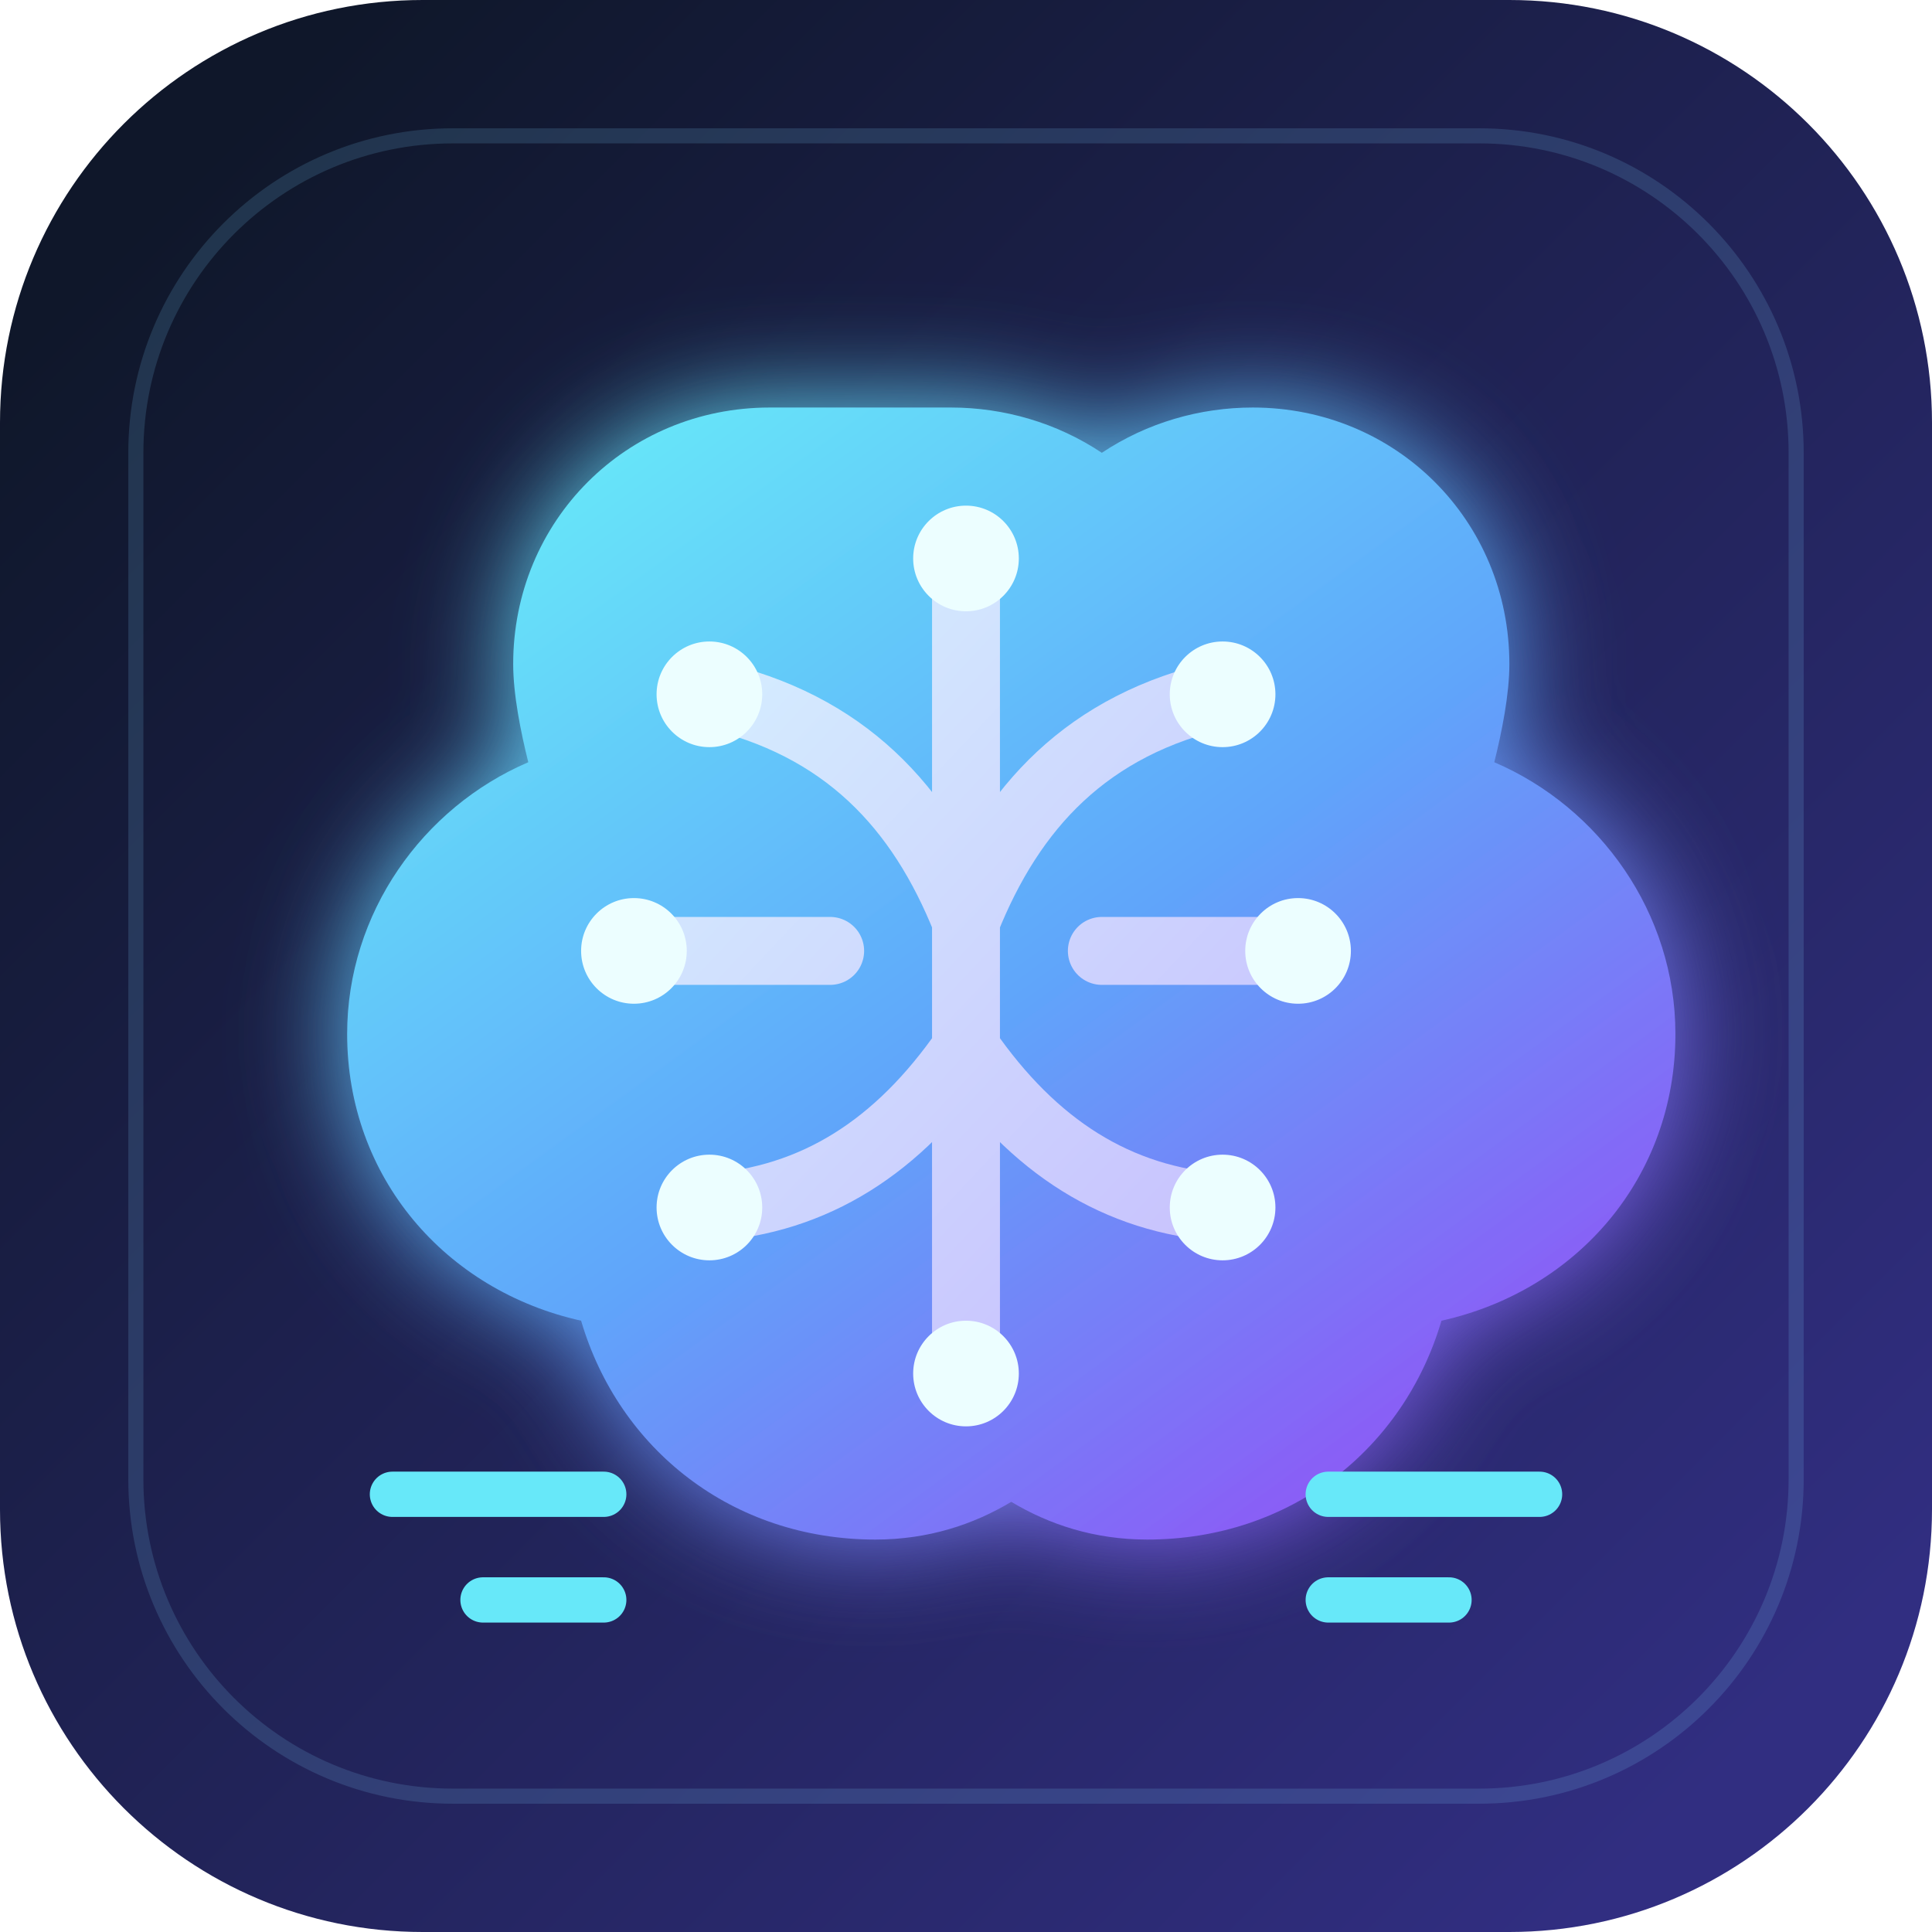
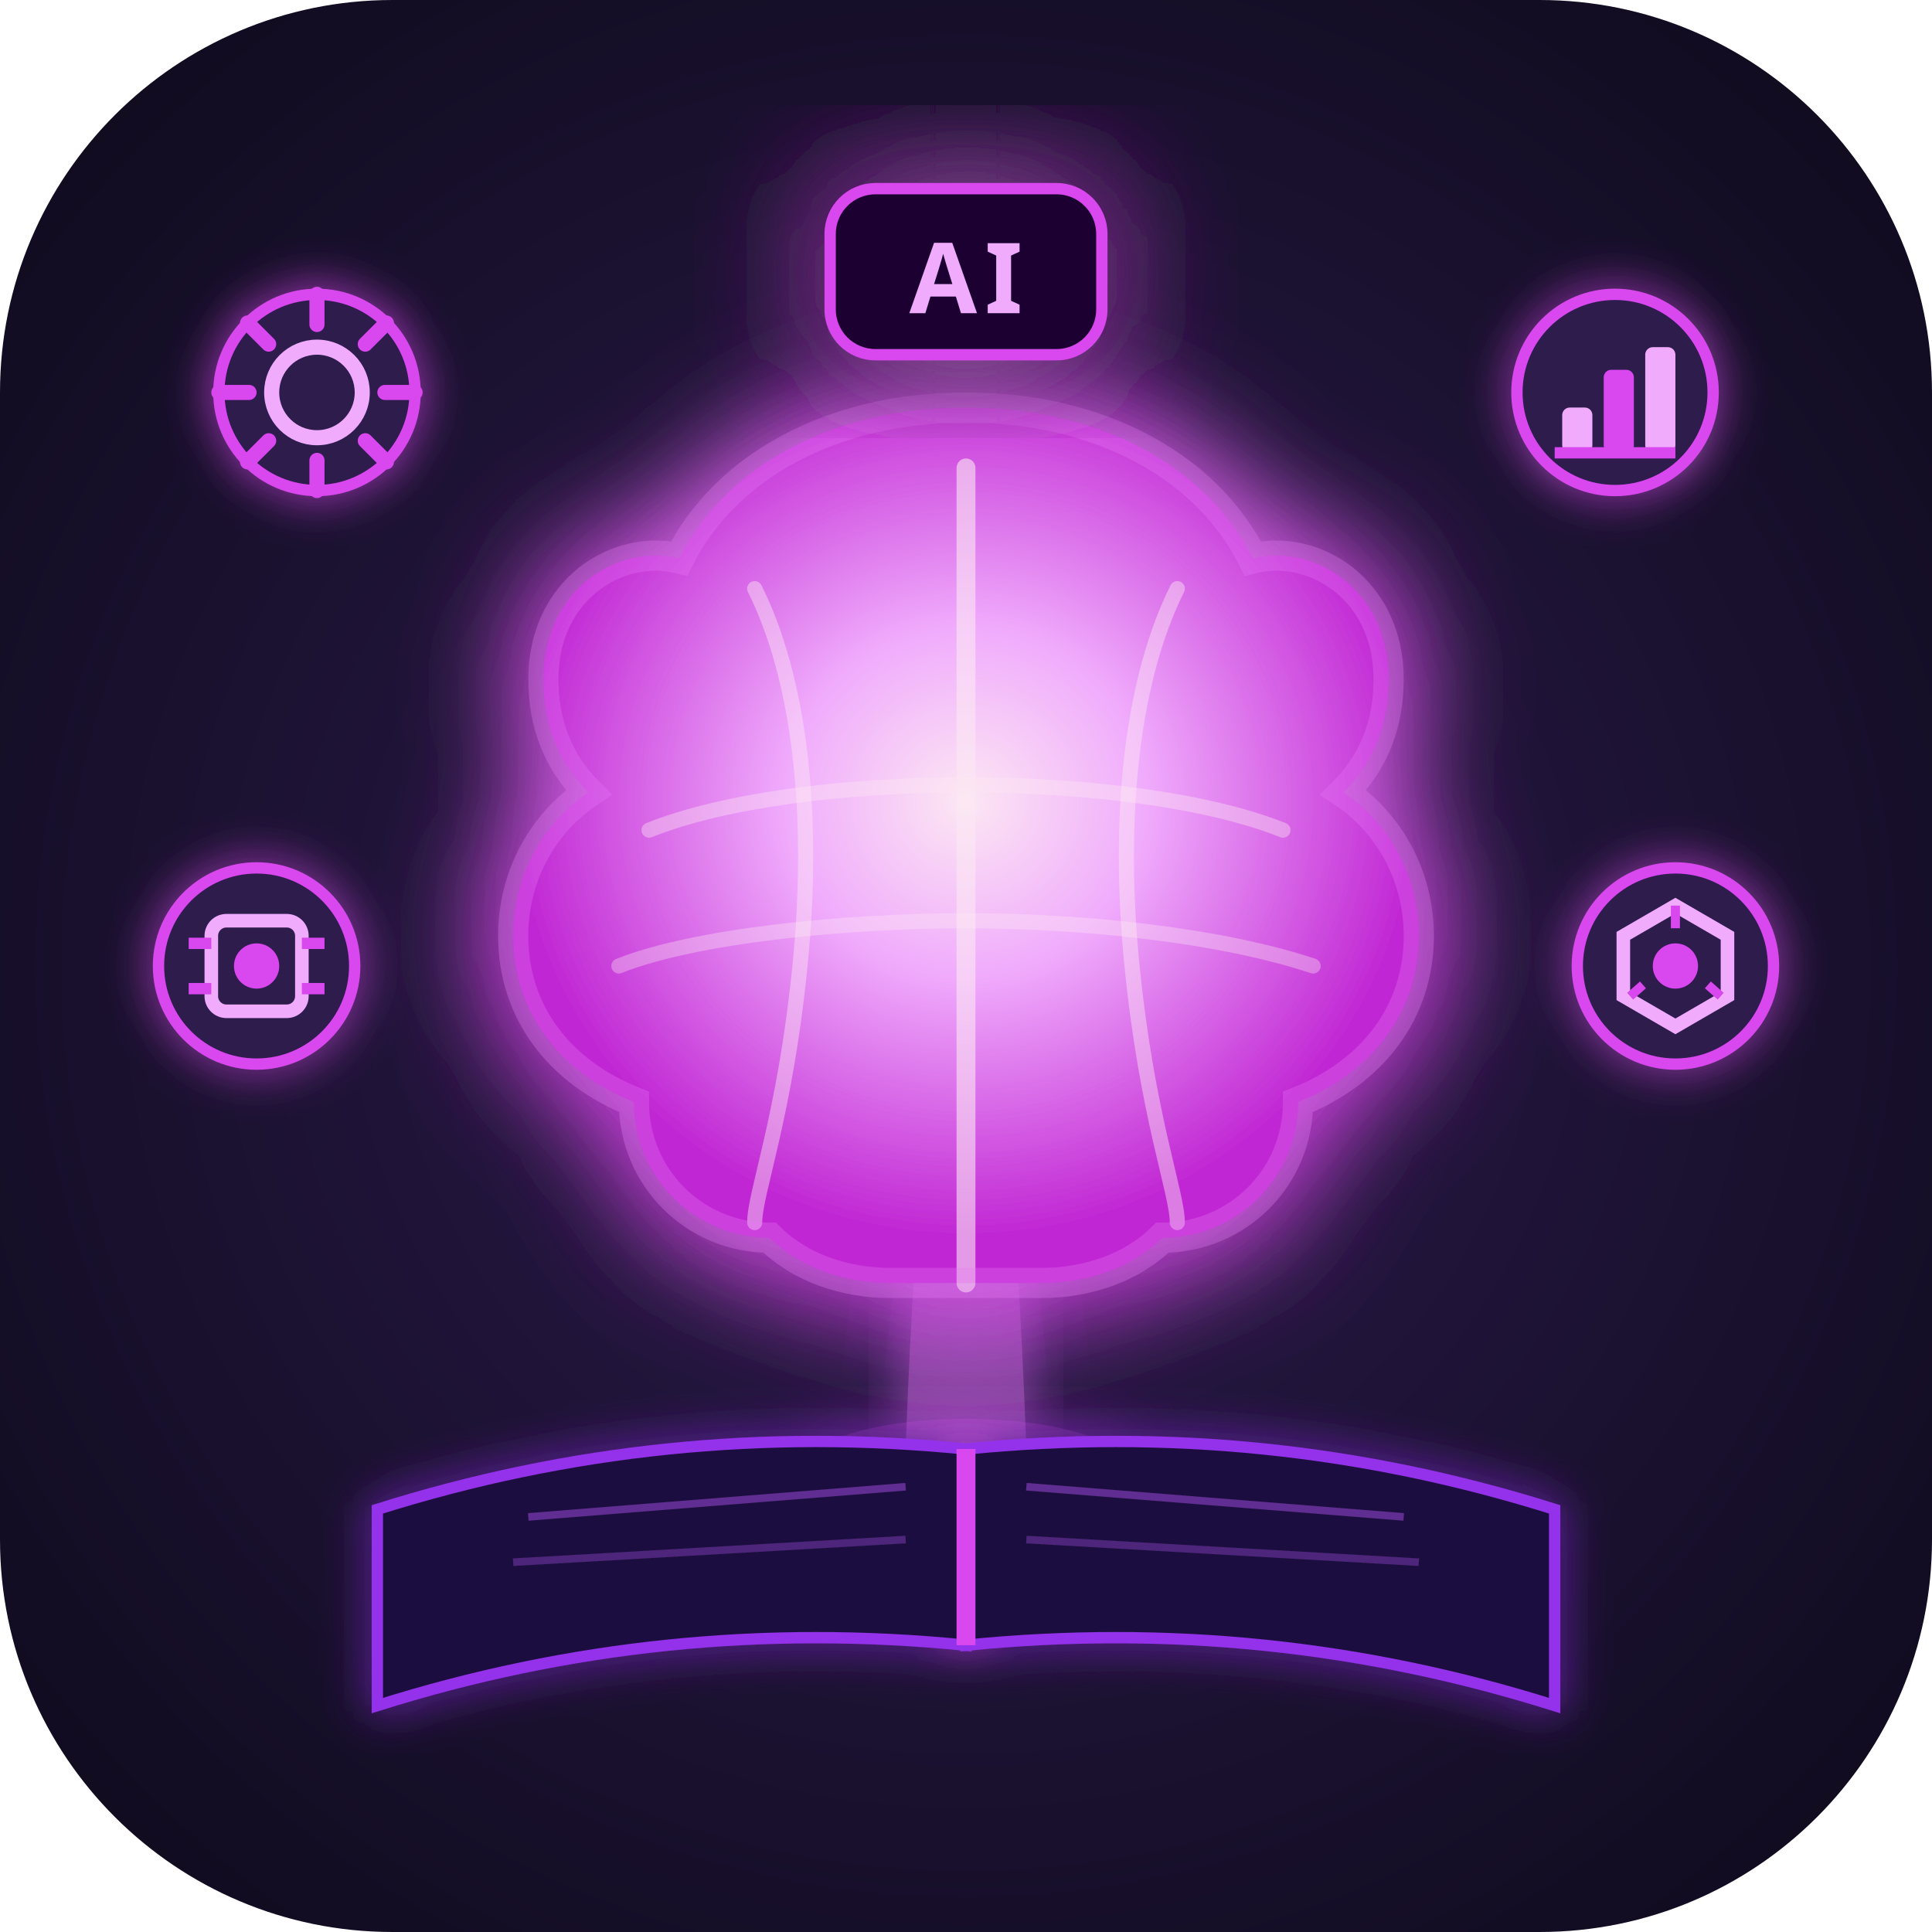
- <svg xmlns="http://www.w3.org/2000/svg" viewBox="0 0 256 256" role="img" aria-label="Digital brain icon">
+ <svg xmlns="http://www.w3.org/2000/svg" viewBox="0 0 256 256" role="img" aria-label="AI brain with book icon">
  <defs>
-     <linearGradient id="bg" x1="24" x2="232" y1="24" y2="232" gradientUnits="userSpaceOnUse">
-       <stop stop-color="#0f172a" />
-       <stop offset="1" stop-color="#312e81" />
-     </linearGradient>
-     <linearGradient id="brain" x1="78" x2="180" y1="56" y2="196" gradientUnits="userSpaceOnUse">
-       <stop stop-color="#67e8f9" />
-       <stop offset=".55" stop-color="#60a5fa" />
-       <stop offset="1" stop-color="#8b5cf6" />
-     </linearGradient>
-     <linearGradient id="trace" x1="70" x2="187" y1="72" y2="182" gradientUnits="userSpaceOnUse">
-       <stop stop-color="#d8f9ff" />
-       <stop offset="1" stop-color="#c4b5fd" />
-     </linearGradient>
-     <filter id="glow" x="-20%" y="-20%" width="140%" height="140%">
-       <feGaussianBlur stdDeviation="7" result="blur" />
+     <radialGradient id="bgGrad" cx="50%" cy="50%" r="70%">
+       <stop offset="0%" stop-color="#2d1b4e" />
+       <stop offset="100%" stop-color="#0d0a1a" />
+     </radialGradient>
+     <radialGradient id="brainGlow" cx="50%" cy="40%" r="55%">
+       <stop offset="0%" stop-color="#ff6fff" stop-opacity="1" />
+       <stop offset="50%" stop-color="#c026d3" stop-opacity="1" />
+       <stop offset="100%" stop-color="#7e22ce" stop-opacity="1" />
+     </radialGradient>
+     <radialGradient id="smokeGrad" cx="50%" cy="0%" r="100%">
+       <stop offset="0%" stop-color="#d946ef" stop-opacity="0.9" />
+       <stop offset="60%" stop-color="#a21caf" stop-opacity="0.5" />
+       <stop offset="100%" stop-color="#7e22ce" stop-opacity="0" />
+     </radialGradient>
+     <radialGradient id="brainCore" cx="50%" cy="45%" r="50%">
+       <stop offset="0%" stop-color="#fce7f3" />
+       <stop offset="40%" stop-color="#f0abfc" />
+       <stop offset="100%" stop-color="#c026d3" />
+     </radialGradient>
+     <filter id="glowFilter" x="-30%" y="-30%" width="160%" height="160%">
+       <feGaussianBlur stdDeviation="4" result="blur" />
+       <feMerge>
+         <feMergeNode in="blur" />
+         <feMergeNode in="SourceGraphic" />
+       </feMerge>
+     </filter>
+     <filter id="strongGlow" x="-50%" y="-50%" width="200%" height="200%">
+       <feGaussianBlur stdDeviation="8" result="blur" />
+       <feMerge>
+         <feMergeNode in="blur" />
+         <feMergeNode in="blur" />
+         <feMergeNode in="SourceGraphic" />
+       </feMerge>
+     </filter>
+     <filter id="softGlow" x="-40%" y="-40%" width="180%" height="180%">
+       <feGaussianBlur stdDeviation="3" result="blur" />
      <feMerge>
        <feMergeNode in="blur" />
        <feMergeNode in="SourceGraphic" />
      </feMerge>
    </filter>
  </defs>
-   <rect width="256" height="256" rx="56" fill="url(#bg)" />
-   <rect x="18" y="18" width="220" height="220" rx="42" fill="none" stroke="#7dd3fc" stroke-opacity=".16" stroke-width="2" />
-   <g filter="url(#glow)">
-     <path fill="url(#brain)" d="M102 54c-19 0-34 15-34 34 0 4 1 9 2 13-14 6-24 20-24 36 0 19 13 34 31 38 5 17 20 29 39 29 7 0 13-2 18-5 5 3 11 5 18 5 19 0 34-12 39-29 18-4 31-19 31-38 0-16-10-30-24-36 1-4 2-9 2-13 0-19-15-34-34-34-7 0-14 2-20 6-6-4-13-6-20-6Z" />
-     <path d="M128 74v108M94 92c18 4 28 15 34 30M162 92c-18 4-28 15-34 30M84 126h26M146 126h26M94 160c14-1 25-8 34-21M162 160c-14-1-25-8-34-21" fill="none" stroke="url(#trace)" stroke-linecap="round" stroke-width="9" />
-     <g fill="#ecfeff">
-       <circle cx="128" cy="74" r="7" />
-       <circle cx="94" cy="92" r="7" />
-       <circle cx="162" cy="92" r="7" />
-       <circle cx="84" cy="126" r="7" />
-       <circle cx="172" cy="126" r="7" />
-       <circle cx="94" cy="160" r="7" />
-       <circle cx="162" cy="160" r="7" />
-       <circle cx="128" cy="182" r="7" />
+   <rect width="256" height="256" rx="52" fill="url(#bgGrad)" />
+   <ellipse cx="128" cy="195" rx="22" ry="7" fill="#d946ef" opacity="0.35" filter="url(#glowFilter)" />
+   <path d="M110 195 Q114 160 118 130 Q122 100 128 88 Q134 100 138 130 Q142 160 146 195Z" fill="url(#smokeGrad)" opacity="0.6" />
+   <path d="M116 195 Q119 162 122 138 Q125 114 128 100 Q131 114 134 138 Q137 162 140 195Z" fill="url(#smokeGrad)" opacity="0.8" />
+   <path d="M120 192 Q121 165 123 145 Q126 118 128 105 Q130 118 133 145 Q135 165 136 192Z" fill="#e879f9" opacity="0.45" filter="url(#glowFilter)" />
+   <g filter="url(#softGlow)">
+     <path d="M50 200 Q88 188 128 192 L128 218 Q88 214 50 226 Z" fill="#1e1040" stroke="#9333ea" stroke-width="1.5" />
+     <path d="M128 192 Q168 188 206 200 L206 226 Q168 214 128 218 Z" fill="#1e1040" stroke="#9333ea" stroke-width="1.5" />
+     <line x1="128" y1="192" x2="128" y2="218" stroke="#d946ef" stroke-width="2.5" />
+     <line x1="70" y1="201" x2="120" y2="197" stroke="#7e3ab5" stroke-width="1" opacity="0.7" />
+     <line x1="68" y1="207" x2="120" y2="204" stroke="#7e3ab5" stroke-width="1" opacity="0.5" />
+     <line x1="136" y1="197" x2="186" y2="201" stroke="#7e3ab5" stroke-width="1" opacity="0.7" />
+     <line x1="136" y1="204" x2="188" y2="207" stroke="#7e3ab5" stroke-width="1" opacity="0.5" />
+   </g>
+   <g filter="url(#strongGlow)">
+     <path fill="url(#brainCore)" d="M128 54          C110 54 96 62 90 74          C82 72 72 78 72 90          C72 96 74 101 78 105          C72 109 68 116 68 124          C68 134 74 142 84 146          C84 156 92 164 102 164          C106 168 112 170 118 170          L128 170          L138 170          C144 170 150 168 154 164          C164 164 172 156 172 146          C182 142 188 134 188 124          C188 116 184 109 178 105          C182 101 184 96 184 90          C184 78 174 72 166 74          C160 62 146 54 128 54Z" />
+     <path d="M128 62 C128 80 128 110 128 170" fill="none" stroke="#fce7f3" stroke-width="2.5" stroke-linecap="round" opacity="0.6" />
+     <path d="M100 78 C106 90 108 108 106 128 C104 148 100 158 100 162" fill="none" stroke="#fce7f3" stroke-width="2" stroke-linecap="round" opacity="0.45" />
+     <path d="M156 78 C150 90 148 108 150 128 C152 148 156 158 156 162" fill="none" stroke="#fce7f3" stroke-width="2" stroke-linecap="round" opacity="0.45" />
+     <path d="M86 110 C96 106 112 104 128 104 C144 104 160 106 170 110" fill="none" stroke="#fce7f3" stroke-width="2" stroke-linecap="round" opacity="0.4" />
+     <path d="M82 128 C92 124 112 122 128 122 C144 122 162 124 174 128" fill="none" stroke="#fce7f3" stroke-width="2" stroke-linecap="round" opacity="0.35" />
+     <path fill="none" stroke="#e879f9" stroke-width="4" opacity="0.3" d="M128 54          C110 54 96 62 90 74          C82 72 72 78 72 90          C72 96 74 101 78 105          C72 109 68 116 68 124          C68 134 74 142 84 146          C84 156 92 164 102 164          C106 168 112 170 118 170          L128 170 L138 170          C144 170 150 168 154 164          C164 164 172 156 172 146          C182 142 188 134 188 124          C188 116 184 109 178 105          C182 101 184 96 184 90          C184 78 174 72 166 74          C160 62 146 54 128 54Z" />
+   </g>
+   <g filter="url(#softGlow)" transform="translate(42, 52)">
+     <circle cx="0" cy="0" r="13" fill="#2d1b4e" stroke="#d946ef" stroke-width="1.5" />
+     <circle cx="0" cy="0" r="6" fill="none" stroke="#f0abfc" stroke-width="2" />
+     <g stroke="#d946ef" stroke-width="2" stroke-linecap="round">
+       <line x1="0" y1="-13" x2="0" y2="-9" />
+       <line x1="0" y1="9" x2="0" y2="13" />
+       <line x1="-13" y1="0" x2="-9" y2="0" />
+       <line x1="9" y1="0" x2="13" y2="0" />
+       <line x1="-9.2" y1="-9.2" x2="-6.4" y2="-6.4" />
+       <line x1="6.4" y1="6.4" x2="9.2" y2="9.2" />
+       <line x1="9.2" y1="-9.2" x2="6.4" y2="-6.4" />
+       <line x1="-6.4" y1="6.4" x2="-9.2" y2="9.2" />
    </g>
  </g>
-   <g fill="none" stroke="#67e8f9" stroke-linecap="round" stroke-width="6">
-     <path d="M52 198h28" />
-     <path d="M176 198h28" />
-     <path d="M64 212h16" />
-     <path d="M176 212h16" />
+   <g filter="url(#softGlow)" transform="translate(214, 52)">
+     <circle cx="0" cy="0" r="13" fill="#2d1b4e" stroke="#d946ef" stroke-width="1.5" />
+     <rect x="-7" y="2" width="4" height="6" rx="1" fill="#f0abfc" />
+     <rect x="-1.5" y="-3" width="4" height="11" rx="1" fill="#d946ef" />
+     <rect x="4" y="-6" width="4" height="14" rx="1" fill="#f0abfc" />
+     <line x1="-8" y1="8" x2="8" y2="8" stroke="#d946ef" stroke-width="1.5" />
+   </g>
+   <g filter="url(#softGlow)" transform="translate(222, 128)">
+     <circle cx="0" cy="0" r="13" fill="#2d1b4e" stroke="#d946ef" stroke-width="1.5" />
+     <polygon points="0,-8 6.9,-4 6.9,4 0,8 -6.9,4 -6.9,-4" fill="none" stroke="#f0abfc" stroke-width="1.8" />
+     <circle cx="0" cy="0" r="3" fill="#d946ef" />
+     <line x1="0" y1="-5" x2="0" y2="-8" stroke="#d946ef" stroke-width="1.2" />
+     <line x1="4.3" y1="2.5" x2="6" y2="4" stroke="#d946ef" stroke-width="1.2" />
+     <line x1="-4.3" y1="2.5" x2="-6" y2="4" stroke="#d946ef" stroke-width="1.2" />
+   </g>
+   <g filter="url(#softGlow)" transform="translate(34, 128)">
+     <circle cx="0" cy="0" r="13" fill="#2d1b4e" stroke="#d946ef" stroke-width="1.5" />
+     <rect x="-6" y="-6" width="12" height="12" rx="2" fill="none" stroke="#f0abfc" stroke-width="1.8" />
+     <line x1="-9" y1="-3" x2="-6" y2="-3" stroke="#d946ef" stroke-width="1.5" />
+     <line x1="-9" y1="3" x2="-6" y2="3" stroke="#d946ef" stroke-width="1.5" />
+     <line x1="6" y1="-3" x2="9" y2="-3" stroke="#d946ef" stroke-width="1.5" />
+     <line x1="6" y1="3" x2="9" y2="3" stroke="#d946ef" stroke-width="1.5" />
+     <circle cx="0" cy="0" r="3" fill="#d946ef" />
+   </g>
+   <g filter="url(#strongGlow)" transform="translate(128, 36)">
+     <rect x="-18" y="-11" width="36" height="22" rx="6" fill="#1a0530" stroke="#d946ef" stroke-width="1.5" />
+     <text x="0" y="5.5" text-anchor="middle" font-family="Arial Black, sans-serif" font-size="13" font-weight="900" fill="#f0abfc" letter-spacing="1">AI</text>
  </g>
</svg>
